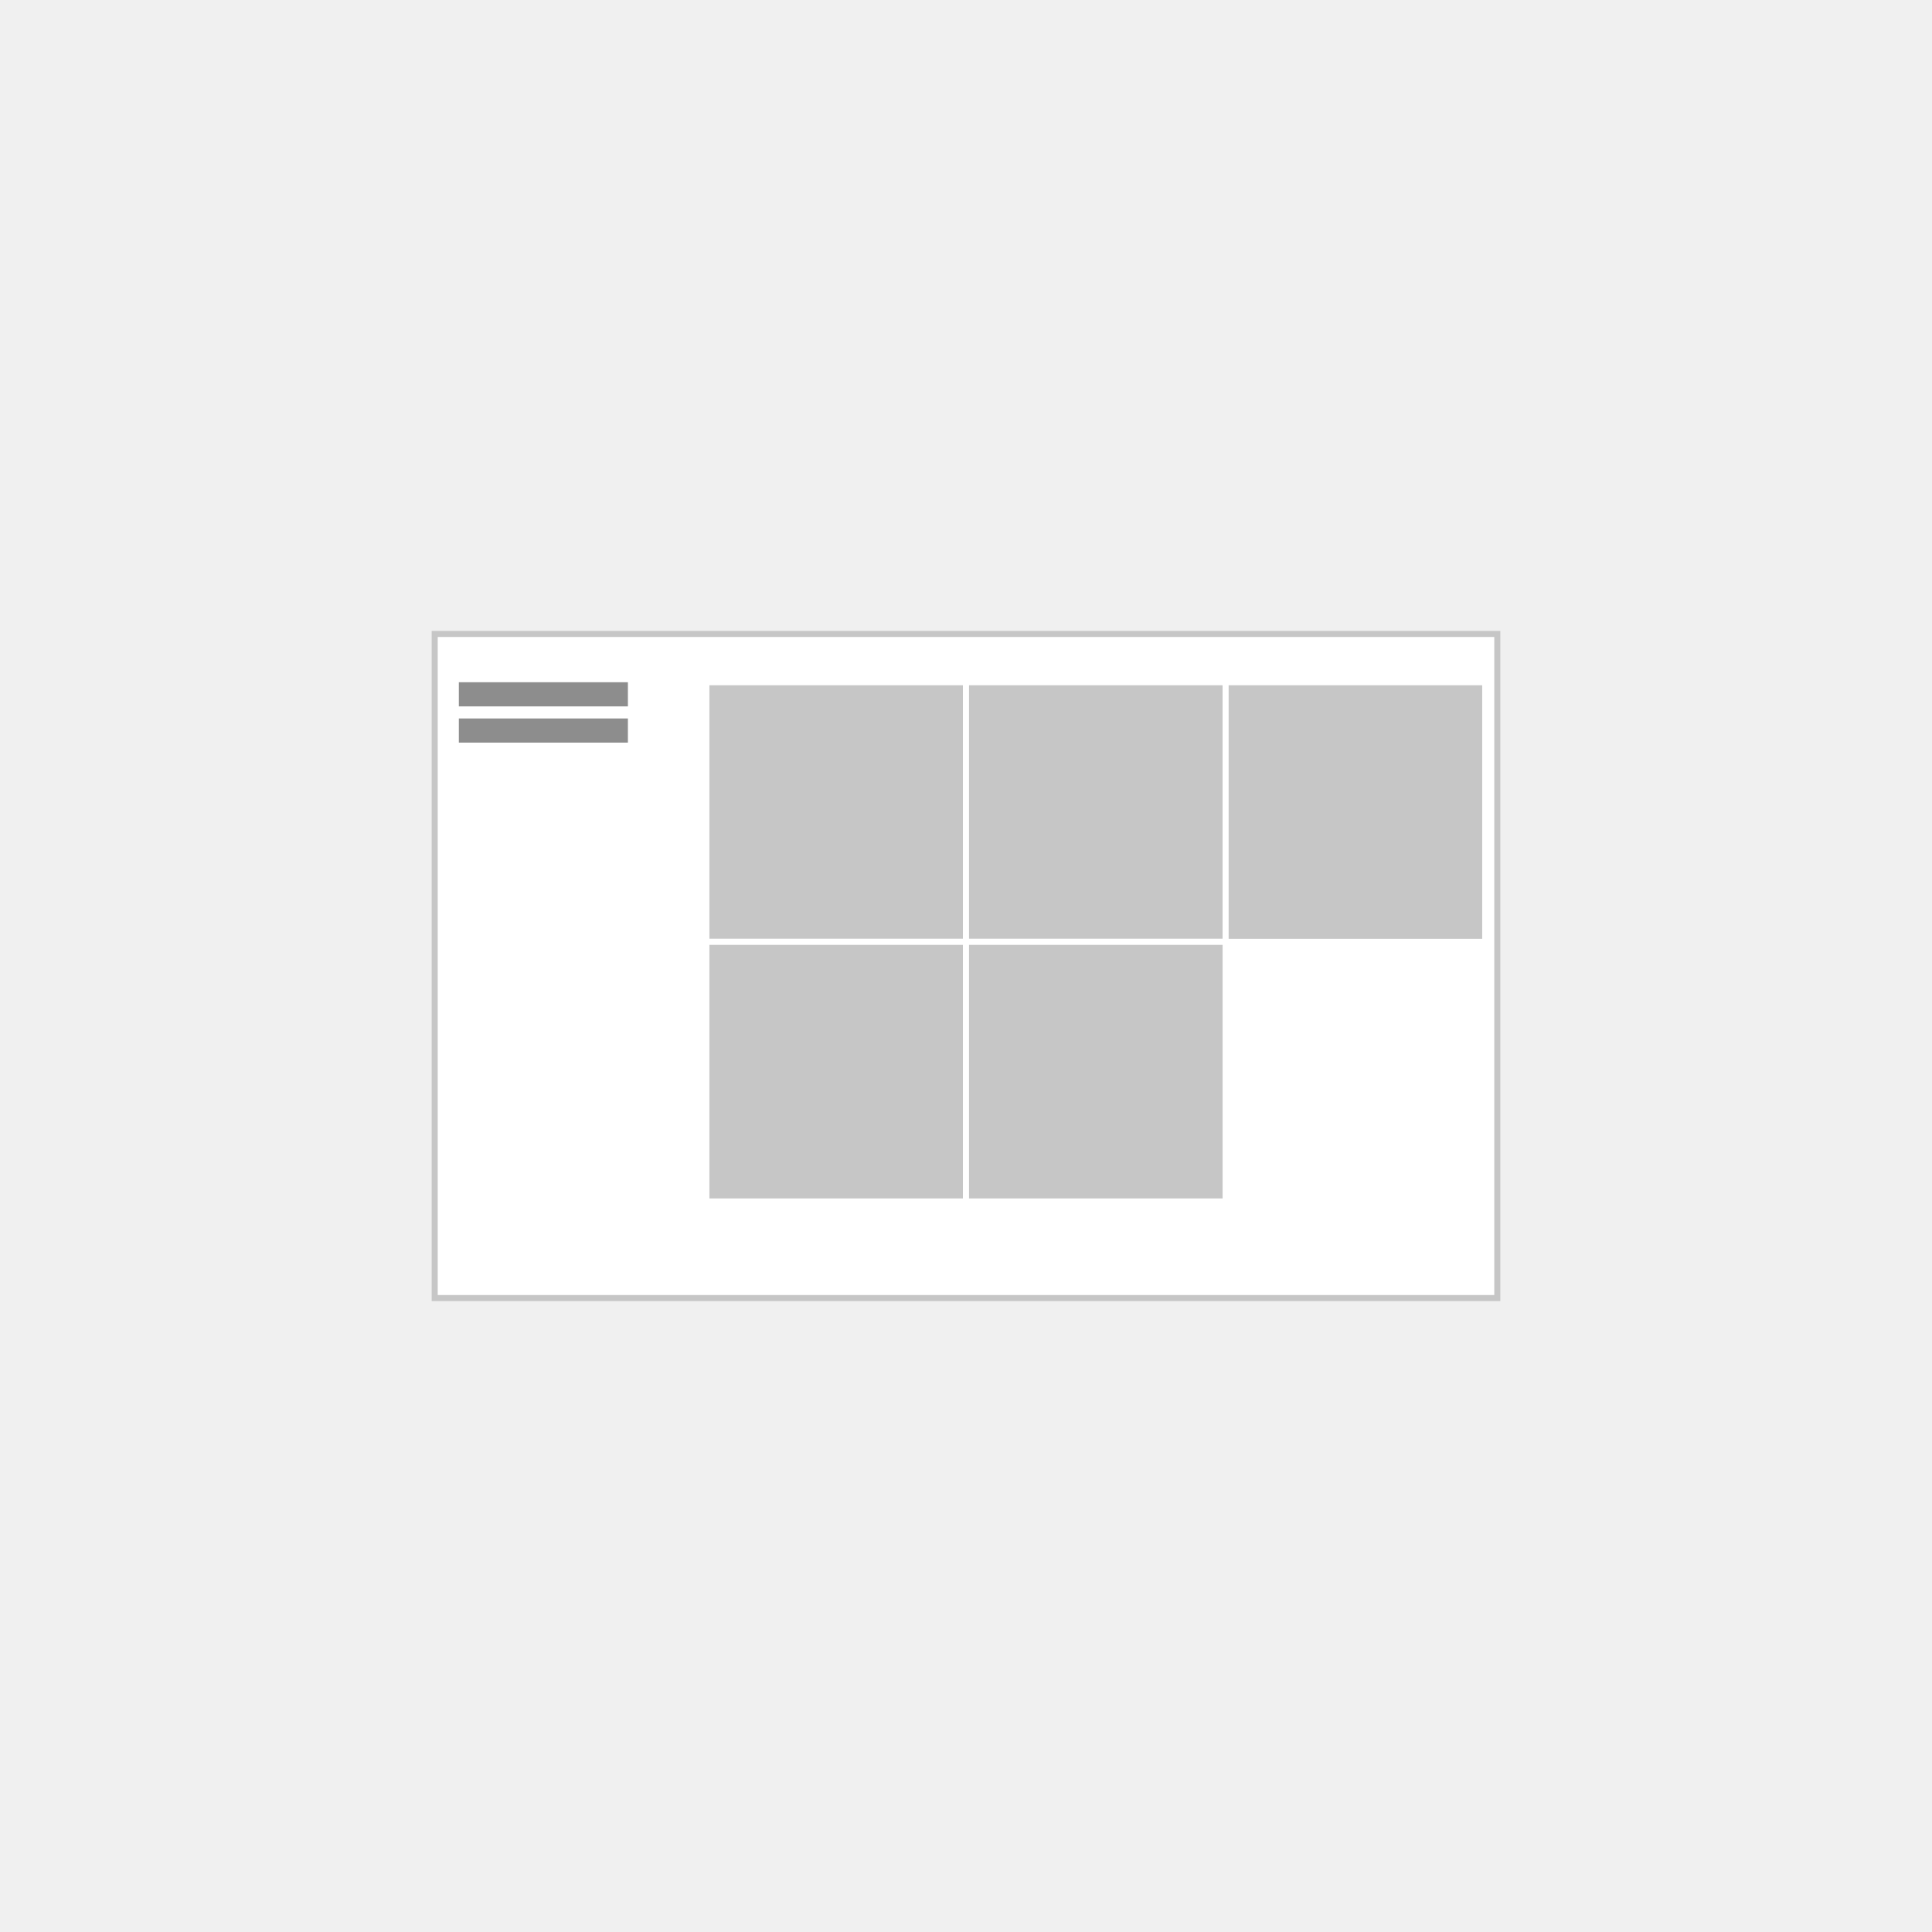
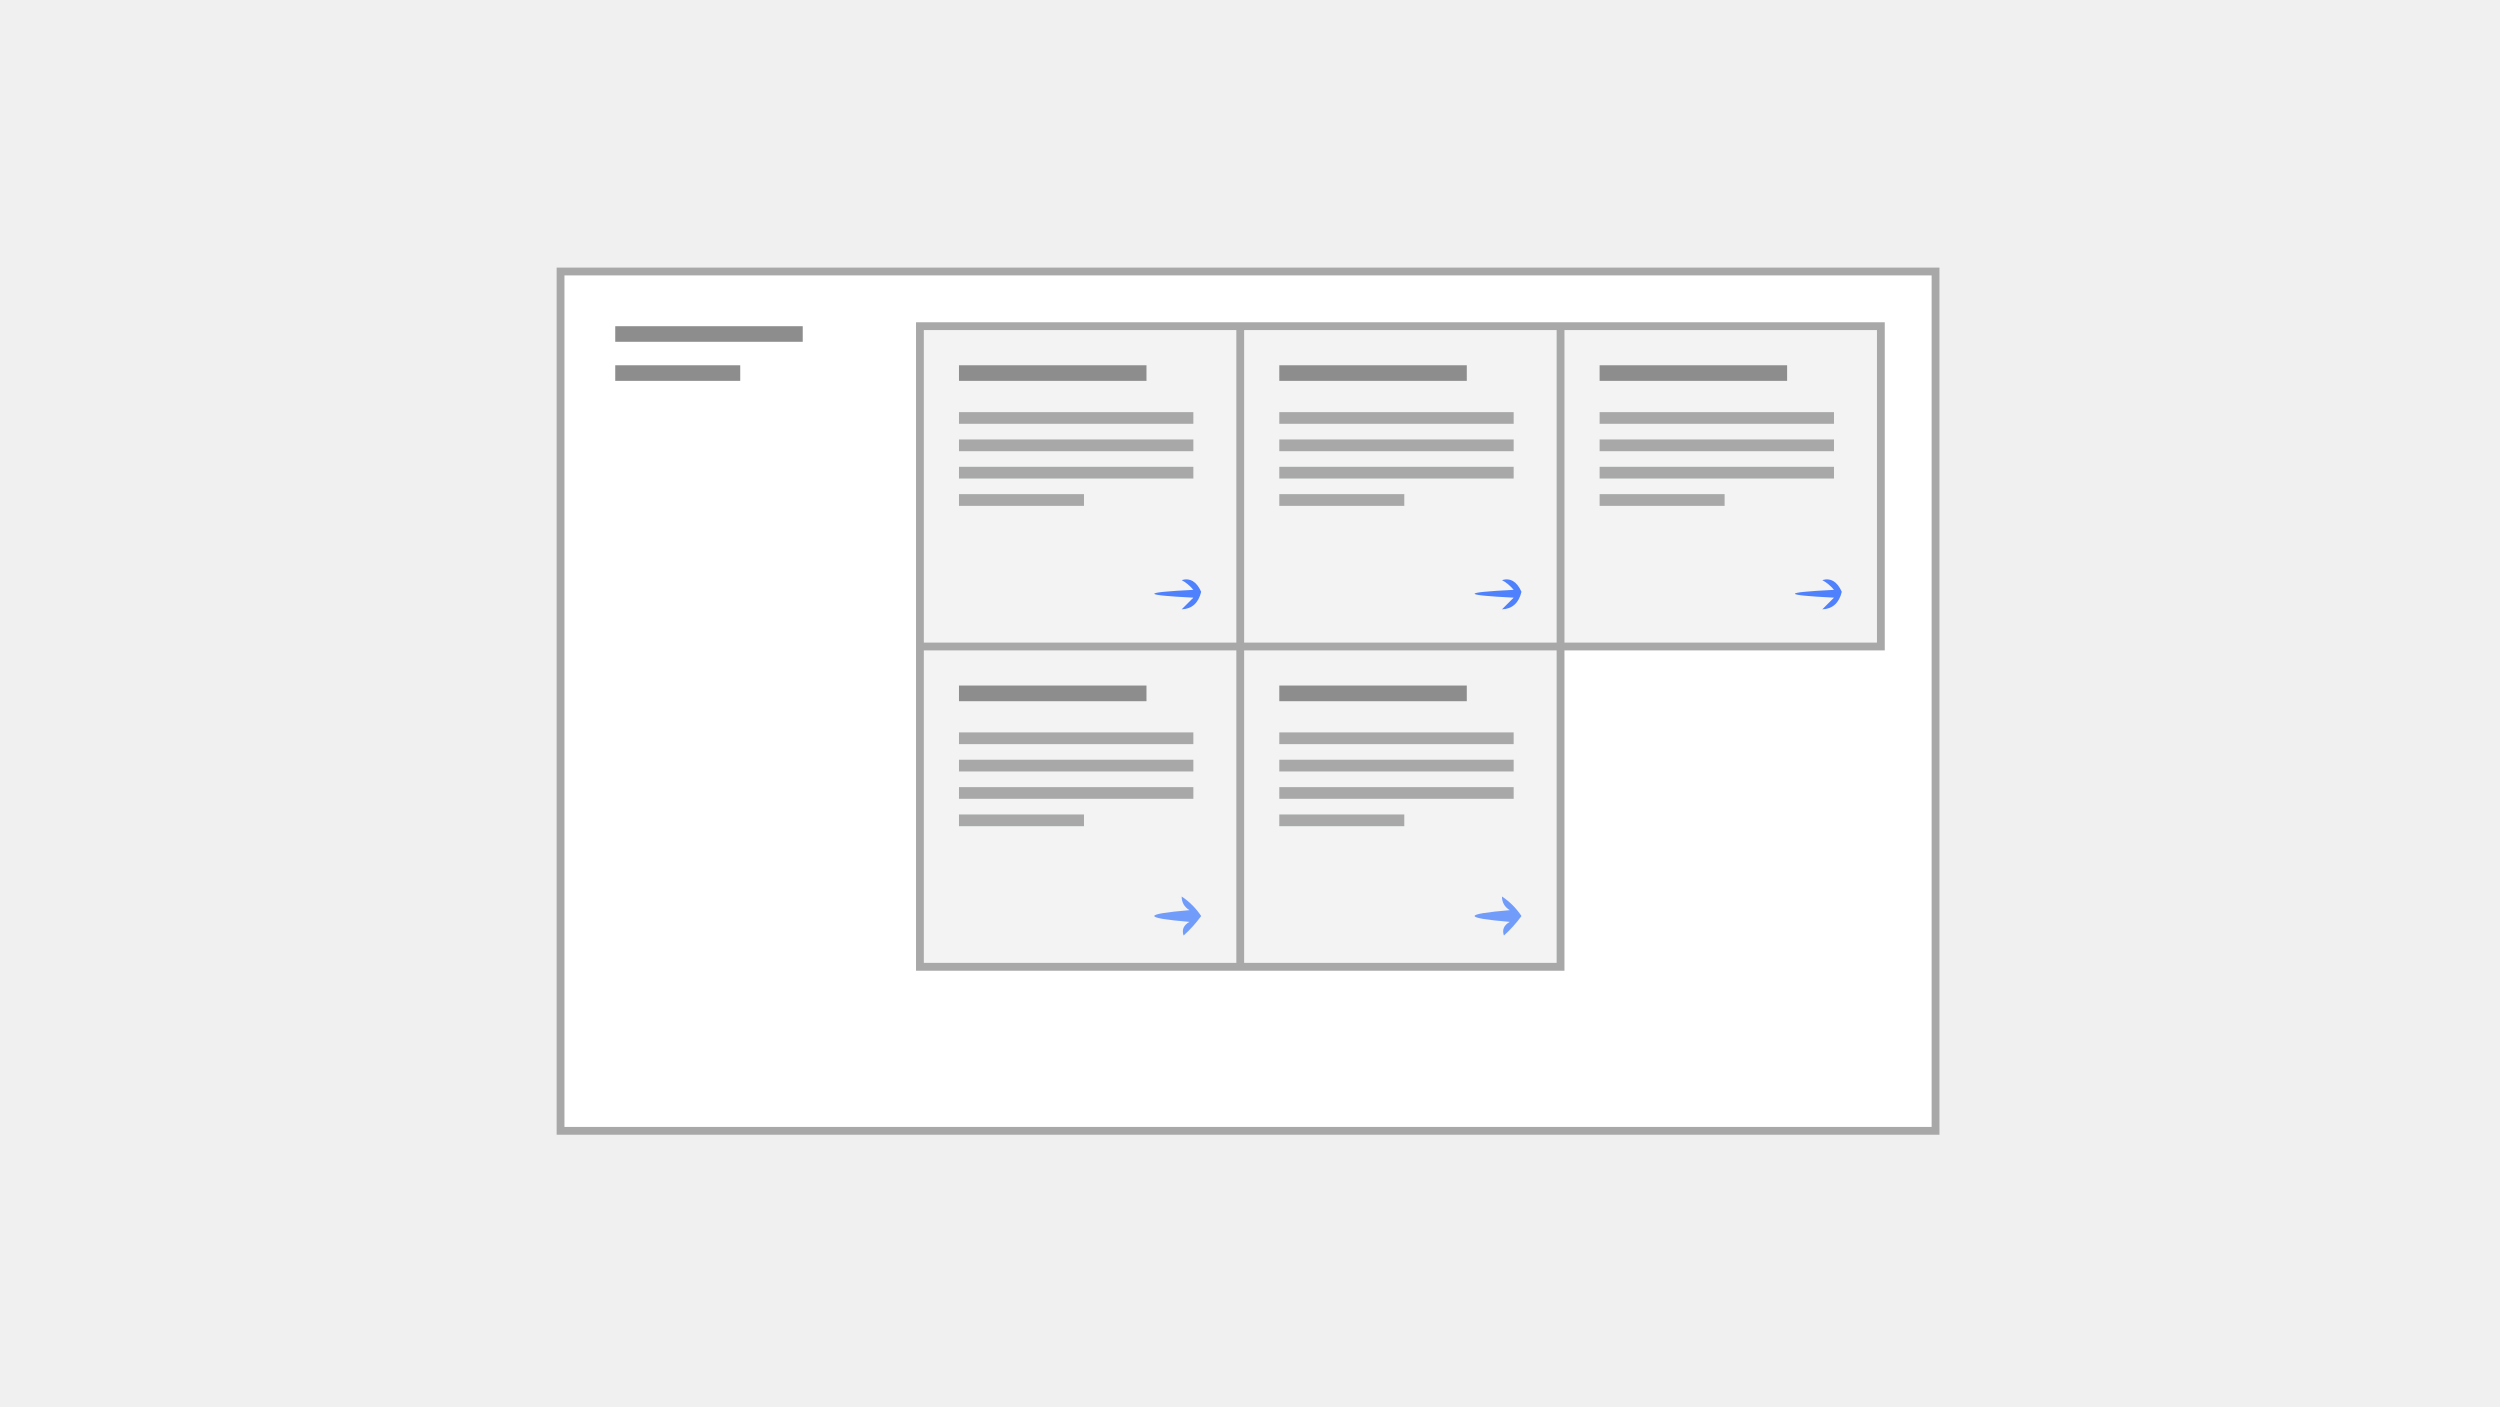
- <svg xmlns="http://www.w3.org/2000/svg" width="320px" height="320px" viewBox="0 0 320 320" version="1.1">
-   <g id="card_section_simple" stroke="none" stroke-width="1" fill="none" fill-rule="evenodd">
-     <g id="Group" transform="translate(72, 105)">
-       <rect id="Rectangle-Copy-15" stroke="#C6C6C6" fill="#FFFFFF" x="0" y="0" width="176" height="110" />
-       <rect id="Rectangle-Copy-3" fill="#8D8D8D" x="4" y="8" width="28" height="4" />
-       <rect id="Rectangle-Copy-4" fill="#8D8D8D" x="4" y="14" width="28" height="4" />
-       <rect id="Rectangle-Copy-26" stroke="#FFFFFF" fill="#C6C6C6" x="45" y="8" width="43" height="43" />
-       <rect id="Rectangle-Copy-27" stroke="#FFFFFF" fill="#C6C6C6" x="45" y="51" width="43" height="43" />
-       <rect id="Rectangle-Copy-28" stroke="#FFFFFF" fill="#C6C6C6" x="88" y="8" width="43" height="43" />
-       <rect id="Rectangle-Copy-29" stroke="#FFFFFF" fill="#C6C6C6" x="88" y="51" width="43" height="43" />
-       <rect id="Rectangle-Copy-30" stroke="#FFFFFF" fill="#C6C6C6" x="131" y="8" width="43" height="43" />
-     </g>
+ <svg xmlns="http://www.w3.org/2000/svg" version="1.1" width="640px" height="360px" style="shape-rendering:geometricPrecision; text-rendering:geometricPrecision; image-rendering:optimizeQuality; fill-rule:evenodd; clip-rule:evenodd">
+   <g>
+     <path style="opacity:1" fill="#a7a8a7" d="M 142.5,68.5 C 260.5,68.5 378.5,68.5 496.5,68.5C 496.5,142.5 496.5,216.5 496.5,290.5C 378.5,290.5 260.5,290.5 142.5,290.5C 142.5,216.5 142.5,142.5 142.5,68.5 Z" />
+   </g>
+   <g>
+     <path style="opacity:1" fill="#fefffe" d="M 144.5,70.5 C 261.167,70.5 377.833,70.5 494.5,70.5C 494.5,143.167 494.5,215.833 494.5,288.5C 377.833,288.5 261.167,288.5 144.5,288.5C 144.5,215.833 144.5,143.167 144.5,70.5 Z" />
+   </g>
+   <g>
+     <path style="opacity:1" fill="#a7a8a7" d="M 234.5,82.5 C 317.167,82.5 399.833,82.5 482.5,82.5C 482.5,110.5 482.5,138.5 482.5,166.5C 455.167,166.5 427.833,166.5 400.5,166.5C 400.5,193.833 400.5,221.167 400.5,248.5C 345.167,248.5 289.833,248.5 234.5,248.5C 234.5,193.167 234.5,137.833 234.5,82.5 Z" />
+   </g>
+   <g>
+     <path style="opacity:1" fill="#8c8d8c" d="M 157.5,83.5 C 173.5,83.5 189.5,83.5 205.5,83.5C 205.5,84.833 205.5,86.167 205.5,87.5C 189.5,87.5 173.5,87.5 157.5,87.5C 157.5,86.167 157.5,84.833 157.5,83.5 Z" />
+   </g>
+   <g>
+     <path style="opacity:1" fill="#f3f3f4" d="M 236.5,84.5 C 263.167,84.5 289.833,84.5 316.5,84.5C 316.5,111.167 316.5,137.833 316.5,164.5C 289.833,164.5 263.167,164.5 236.5,164.5C 236.5,137.833 236.5,111.167 236.5,84.5 Z" />
+   </g>
+   <g>
+     <path style="opacity:1" fill="#f3f3f4" d="M 318.5,84.5 C 345.167,84.5 371.833,84.5 398.5,84.5C 398.5,111.167 398.5,137.833 398.5,164.5C 371.833,164.5 345.167,164.5 318.5,164.5C 318.5,137.833 318.5,111.167 318.5,84.5 Z" />
+   </g>
+   <g>
+     <path style="opacity:1" fill="#f3f3f4" d="M 400.5,84.5 C 427.167,84.5 453.833,84.5 480.5,84.5C 480.5,111.167 480.5,137.833 480.5,164.5C 453.833,164.5 427.167,164.5 400.5,164.5C 400.5,137.833 400.5,111.167 400.5,84.5 Z" />
+   </g>
+   <g>
+     <path style="opacity:1" fill="#8c8d8c" d="M 157.5,93.5 C 168.167,93.5 178.833,93.5 189.5,93.5C 189.5,94.833 189.5,96.167 189.5,97.5C 178.833,97.5 168.167,97.5 157.5,97.5C 157.5,96.167 157.5,94.833 157.5,93.5 Z" />
+   </g>
+   <g>
+     <path style="opacity:1" fill="#8c8d8c" d="M 245.5,93.5 C 261.5,93.5 277.5,93.5 293.5,93.5C 293.5,94.833 293.5,96.167 293.5,97.5C 277.5,97.5 261.5,97.5 245.5,97.5C 245.5,96.167 245.5,94.833 245.5,93.5 Z" />
+   </g>
+   <g>
+     <path style="opacity:1" fill="#8c8d8c" d="M 327.5,93.5 C 343.5,93.5 359.5,93.5 375.5,93.5C 375.5,94.833 375.5,96.167 375.5,97.5C 359.5,97.5 343.5,97.5 327.5,97.5C 327.5,96.167 327.5,94.833 327.5,93.5 Z" />
+   </g>
+   <g>
+     <path style="opacity:1" fill="#8c8d8c" d="M 409.5,93.5 C 425.5,93.5 441.5,93.5 457.5,93.5C 457.5,94.833 457.5,96.167 457.5,97.5C 441.5,97.5 425.5,97.5 409.5,97.5C 409.5,96.167 409.5,94.833 409.5,93.5 Z" />
+   </g>
+   <g>
+     <path style="opacity:1" fill="#a7a8a7" d="M 245.5,105.5 C 265.5,105.5 285.5,105.5 305.5,105.5C 305.5,106.5 305.5,107.5 305.5,108.5C 285.5,108.5 265.5,108.5 245.5,108.5C 245.5,107.5 245.5,106.5 245.5,105.5 Z" />
+   </g>
+   <g>
+     <path style="opacity:1" fill="#a7a8a7" d="M 327.5,105.5 C 347.5,105.5 367.5,105.5 387.5,105.5C 387.5,106.5 387.5,107.5 387.5,108.5C 367.5,108.5 347.5,108.5 327.5,108.5C 327.5,107.5 327.5,106.5 327.5,105.5 Z" />
+   </g>
+   <g>
+     <path style="opacity:1" fill="#a7a8a7" d="M 409.5,105.5 C 429.5,105.5 449.5,105.5 469.5,105.5C 469.5,106.5 469.5,107.5 469.5,108.5C 449.5,108.5 429.5,108.5 409.5,108.5C 409.5,107.5 409.5,106.5 409.5,105.5 Z" />
+   </g>
+   <g>
+     <path style="opacity:1" fill="#a7a8a7" d="M 245.5,112.5 C 265.5,112.5 285.5,112.5 305.5,112.5C 305.5,113.5 305.5,114.5 305.5,115.5C 285.5,115.5 265.5,115.5 245.5,115.5C 245.5,114.5 245.5,113.5 245.5,112.5 Z" />
+   </g>
+   <g>
+     <path style="opacity:1" fill="#a7a8a7" d="M 327.5,112.5 C 347.5,112.5 367.5,112.5 387.5,112.5C 387.5,113.5 387.5,114.5 387.5,115.5C 367.5,115.5 347.5,115.5 327.5,115.5C 327.5,114.5 327.5,113.5 327.5,112.5 Z" />
+   </g>
+   <g>
+     <path style="opacity:1" fill="#a7a8a7" d="M 409.5,112.5 C 429.5,112.5 449.5,112.5 469.5,112.5C 469.5,113.5 469.5,114.5 469.5,115.5C 449.5,115.5 429.5,115.5 409.5,115.5C 409.5,114.5 409.5,113.5 409.5,112.5 Z" />
+   </g>
+   <g>
+     <path style="opacity:1" fill="#a7a8a7" d="M 245.5,119.5 C 265.5,119.5 285.5,119.5 305.5,119.5C 305.5,120.5 305.5,121.5 305.5,122.5C 285.5,122.5 265.5,122.5 245.5,122.5C 245.5,121.5 245.5,120.5 245.5,119.5 Z" />
+   </g>
+   <g>
+     <path style="opacity:1" fill="#a7a8a7" d="M 327.5,119.5 C 347.5,119.5 367.5,119.5 387.5,119.5C 387.5,120.5 387.5,121.5 387.5,122.5C 367.5,122.5 347.5,122.5 327.5,122.5C 327.5,121.5 327.5,120.5 327.5,119.5 Z" />
+   </g>
+   <g>
+     <path style="opacity:1" fill="#a7a8a7" d="M 409.5,119.5 C 429.5,119.5 449.5,119.5 469.5,119.5C 469.5,120.5 469.5,121.5 469.5,122.5C 449.5,122.5 429.5,122.5 409.5,122.5C 409.5,121.5 409.5,120.5 409.5,119.5 Z" />
+   </g>
+   <g>
+     <path style="opacity:1" fill="#a7a8a7" d="M 245.5,126.5 C 256.167,126.5 266.833,126.5 277.5,126.5C 277.5,127.5 277.5,128.5 277.5,129.5C 266.833,129.5 256.167,129.5 245.5,129.5C 245.5,128.5 245.5,127.5 245.5,126.5 Z" />
+   </g>
+   <g>
+     <path style="opacity:1" fill="#a7a8a7" d="M 327.5,126.5 C 338.167,126.5 348.833,126.5 359.5,126.5C 359.5,127.5 359.5,128.5 359.5,129.5C 348.833,129.5 338.167,129.5 327.5,129.5C 327.5,128.5 327.5,127.5 327.5,126.5 Z" />
+   </g>
+   <g>
+     <path style="opacity:1" fill="#a7a8a7" d="M 409.5,126.5 C 420.167,126.5 430.833,126.5 441.5,126.5C 441.5,127.5 441.5,128.5 441.5,129.5C 430.833,129.5 420.167,129.5 409.5,129.5C 409.5,128.5 409.5,127.5 409.5,126.5 Z" />
+   </g>
+   <g>
+     <path style="opacity:1" fill="#4f81fc" d="M 302.5,148.5 C 304.664,147.882 306.33,148.882 307.5,151.5C 306.808,154.373 305.141,155.873 302.5,156C 303.5,155 304.5,154 305.5,153C 292.167,152.333 292.167,151.667 305.5,151C 304.627,149.955 303.627,149.122 302.5,148.5 Z" />
+   </g>
+   <g>
+     <path style="opacity:1" fill="#4f81fc" d="M 384.5,148.5 C 386.664,147.882 388.33,148.882 389.5,151.5C 388.808,154.373 387.141,155.873 384.5,156C 385.5,155 386.5,154 387.5,153C 374.167,152.333 374.167,151.667 387.5,151C 386.627,149.955 385.627,149.122 384.5,148.5 Z" />
+   </g>
+   <g>
+     <path style="opacity:1" fill="#4f81fc" d="M 466.5,148.5 C 468.664,147.882 470.33,148.882 471.5,151.5C 470.808,154.373 469.141,155.873 466.5,156C 467.5,155 468.5,154 469.5,153C 456.167,152.333 456.167,151.667 469.5,151C 468.627,149.955 467.627,149.122 466.5,148.5 Z" />
+   </g>
+   <g>
+     <path style="opacity:1" fill="#f3f3f4" d="M 236.5,166.5 C 263.167,166.5 289.833,166.5 316.5,166.5C 316.5,193.167 316.5,219.833 316.5,246.5C 289.833,246.5 263.167,246.5 236.5,246.5C 236.5,219.833 236.5,193.167 236.5,166.5 Z" />
+   </g>
+   <g>
+     <path style="opacity:1" fill="#f3f3f4" d="M 318.5,166.5 C 345.167,166.5 371.833,166.5 398.5,166.5C 398.5,193.167 398.5,219.833 398.5,246.5C 371.833,246.5 345.167,246.5 318.5,246.5C 318.5,219.833 318.5,193.167 318.5,166.5 Z" />
+   </g>
+   <g>
+     <path style="opacity:1" fill="#8c8d8c" d="M 245.5,175.5 C 261.5,175.5 277.5,175.5 293.5,175.5C 293.5,176.833 293.5,178.167 293.5,179.5C 277.5,179.5 261.5,179.5 245.5,179.5C 245.5,178.167 245.5,176.833 245.5,175.5 Z" />
+   </g>
+   <g>
+     <path style="opacity:1" fill="#8c8d8c" d="M 327.5,175.5 C 343.5,175.5 359.5,175.5 375.5,175.5C 375.5,176.833 375.5,178.167 375.5,179.5C 359.5,179.5 343.5,179.5 327.5,179.5C 327.5,178.167 327.5,176.833 327.5,175.5 Z" />
+   </g>
+   <g>
+     <path style="opacity:1" fill="#a7a8a7" d="M 245.5,187.5 C 265.5,187.5 285.5,187.5 305.5,187.5C 305.5,188.5 305.5,189.5 305.5,190.5C 285.5,190.5 265.5,190.5 245.5,190.5C 245.5,189.5 245.5,188.5 245.5,187.5 Z" />
+   </g>
+   <g>
+     <path style="opacity:1" fill="#a7a8a7" d="M 327.5,187.5 C 347.5,187.5 367.5,187.5 387.5,187.5C 387.5,188.5 387.5,189.5 387.5,190.5C 367.5,190.5 347.5,190.5 327.5,190.5C 327.5,189.5 327.5,188.5 327.5,187.5 Z" />
+   </g>
+   <g>
+     <path style="opacity:1" fill="#a7a8a7" d="M 245.5,194.5 C 265.5,194.5 285.5,194.5 305.5,194.5C 305.5,195.5 305.5,196.5 305.5,197.5C 285.5,197.5 265.5,197.5 245.5,197.5C 245.5,196.5 245.5,195.5 245.5,194.5 Z" />
+   </g>
+   <g>
+     <path style="opacity:1" fill="#a7a8a7" d="M 327.5,194.5 C 347.5,194.5 367.5,194.5 387.5,194.5C 387.5,195.5 387.5,196.5 387.5,197.5C 367.5,197.5 347.5,197.5 327.5,197.5C 327.5,196.5 327.5,195.5 327.5,194.5 Z" />
+   </g>
+   <g>
+     <path style="opacity:1" fill="#a7a8a7" d="M 245.5,201.5 C 265.5,201.5 285.5,201.5 305.5,201.5C 305.5,202.5 305.5,203.5 305.5,204.5C 285.5,204.5 265.5,204.5 245.5,204.5C 245.5,203.5 245.5,202.5 245.5,201.5 Z" />
+   </g>
+   <g>
+     <path style="opacity:1" fill="#a7a8a7" d="M 327.5,201.5 C 347.5,201.5 367.5,201.5 387.5,201.5C 387.5,202.5 387.5,203.5 387.5,204.5C 367.5,204.5 347.5,204.5 327.5,204.5C 327.5,203.5 327.5,202.5 327.5,201.5 Z" />
+   </g>
+   <g>
+     <path style="opacity:1" fill="#a7a8a7" d="M 245.5,208.5 C 256.167,208.5 266.833,208.5 277.5,208.5C 277.5,209.5 277.5,210.5 277.5,211.5C 266.833,211.5 256.167,211.5 245.5,211.5C 245.5,210.5 245.5,209.5 245.5,208.5 Z" />
+   </g>
+   <g>
+     <path style="opacity:1" fill="#a7a8a7" d="M 327.5,208.5 C 338.167,208.5 348.833,208.5 359.5,208.5C 359.5,209.5 359.5,210.5 359.5,211.5C 348.833,211.5 338.167,211.5 327.5,211.5C 327.5,210.5 327.5,209.5 327.5,208.5 Z" />
+   </g>
+   <g>
+     <path style="opacity:1" fill="#719cfa" d="M 302.5,229.5 C 304.479,230.812 306.145,232.479 307.5,234.5C 306.185,236.316 304.685,237.983 303,239.5C 302.493,238.004 302.993,236.837 304.5,236C 292.5,235 292.5,234 304.5,233C 303.177,232.184 302.511,231.017 302.5,229.5 Z" />
+   </g>
+   <g>
+     <path style="opacity:1" fill="#719cfa" d="M 384.5,229.5 C 386.479,230.812 388.145,232.479 389.5,234.5C 388.185,236.316 386.685,237.983 385,239.5C 384.493,238.004 384.993,236.837 386.5,236C 374.5,235 374.5,234 386.5,233C 385.177,232.184 384.511,231.017 384.5,229.5 Z" />
  </g>
</svg>
